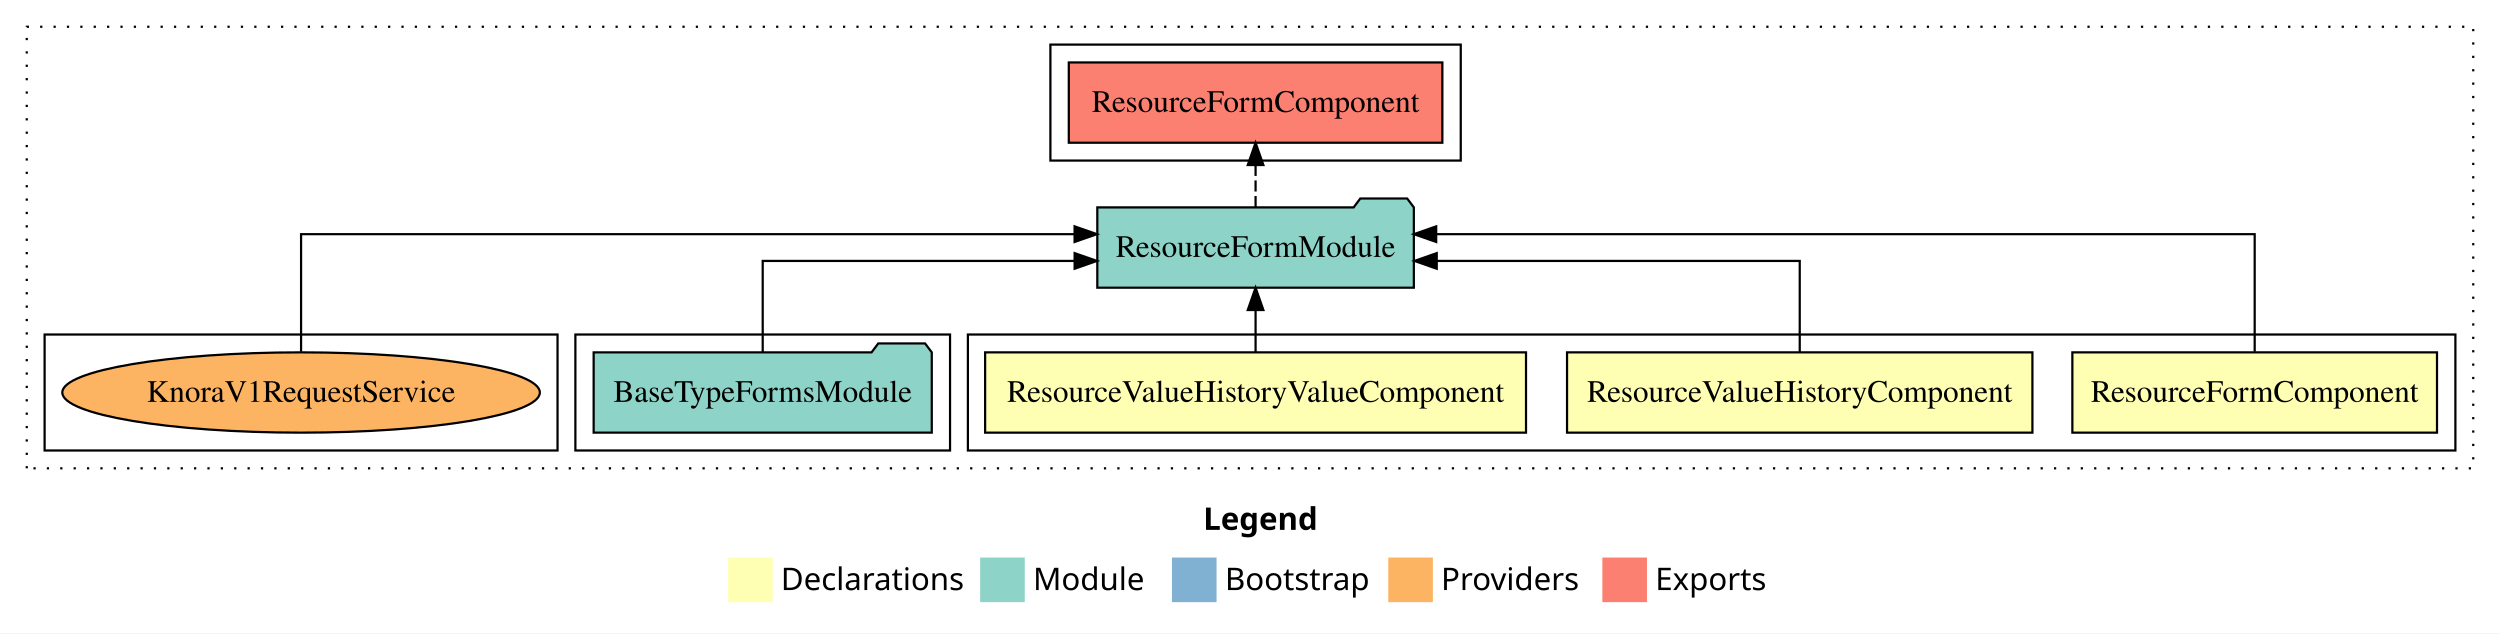
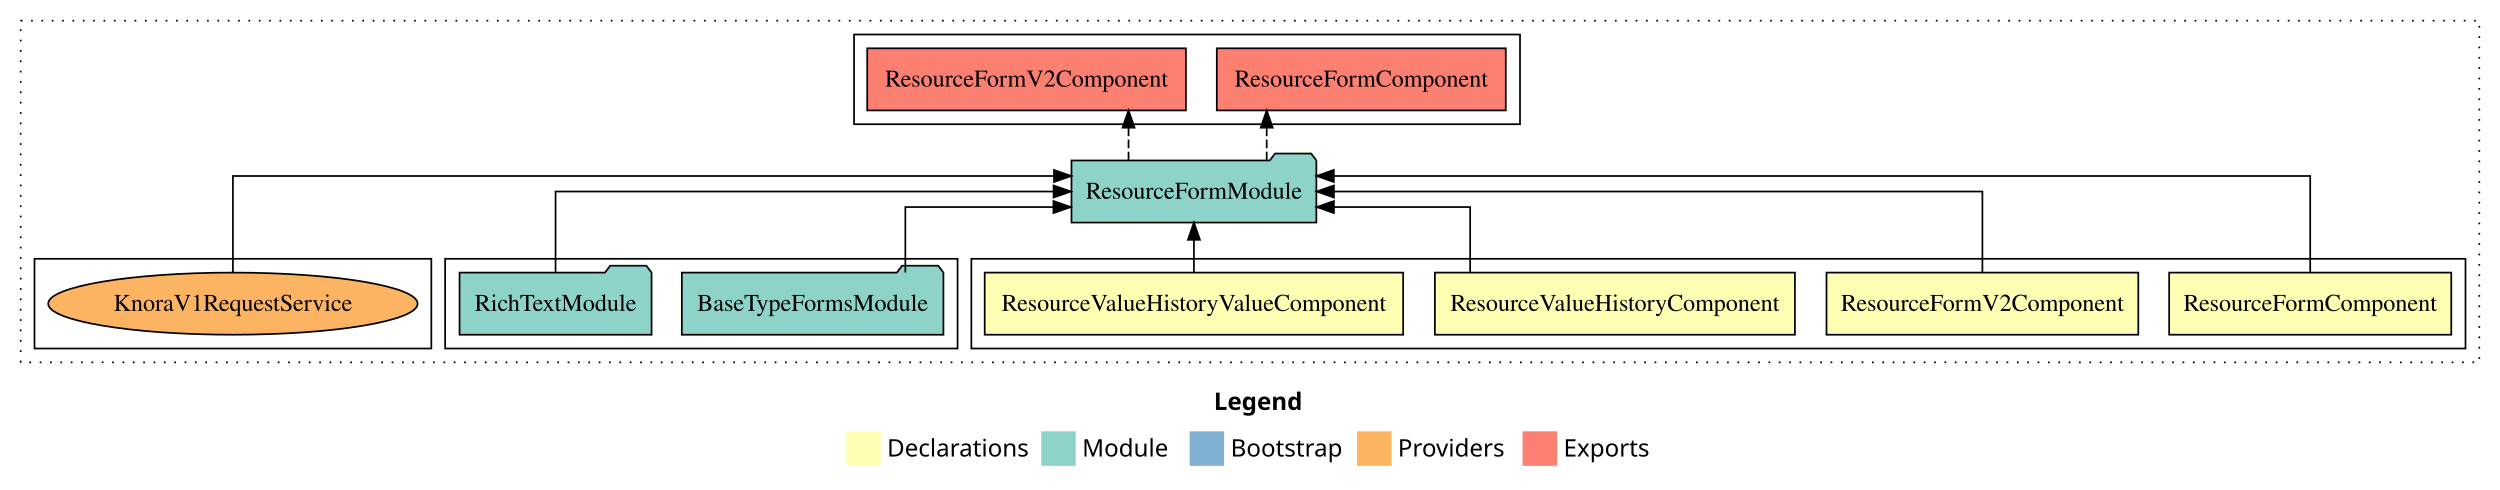
- <svg xmlns="http://www.w3.org/2000/svg" width="1121pt" height="284pt" viewBox="0.00 0.00 1121.00 284.00">
+ <svg xmlns="http://www.w3.org/2000/svg" width="1449pt" height="284pt" viewBox="0.00 0.00 1449.00 284.00">
  <g id="graph0" class="graph" transform="scale(1 1) rotate(0) translate(4 280)">
-     <polygon fill="#ffffff" stroke="transparent" points="-4,4 -4,-280 1117,-280 1117,4 -4,4" />
-     <text text-anchor="start" x="535.509" y="-42.4" font-family="sans-serif" font-weight="bold" font-size="14.00" fill="#000000">Legend</text>
-     <polygon fill="#ffffb3" stroke="transparent" points="322.5,-10 322.5,-30 342.5,-30 342.5,-10 322.5,-10" />
-     <text text-anchor="start" x="346.129" y="-15.4" font-family="sans-serif" font-size="14.00" fill="#000000">  Declarations</text>
-     <polygon fill="#8dd3c7" stroke="transparent" points="435.5,-10 435.5,-30 455.5,-30 455.5,-10 435.5,-10" />
-     <text text-anchor="start" x="459.225" y="-15.4" font-family="sans-serif" font-size="14.00" fill="#000000">  Module</text>
-     <polygon fill="#80b1d3" stroke="transparent" points="521.5,-10 521.5,-30 541.5,-30 541.5,-10 521.5,-10" />
-     <text text-anchor="start" x="545.281" y="-15.4" font-family="sans-serif" font-size="14.00" fill="#000000">  Bootstrap</text>
-     <polygon fill="#fdb462" stroke="transparent" points="618.5,-10 618.5,-30 638.5,-30 638.5,-10 618.5,-10" />
-     <text text-anchor="start" x="642.173" y="-15.4" font-family="sans-serif" font-size="14.00" fill="#000000">  Providers</text>
-     <polygon fill="#fb8072" stroke="transparent" points="714.5,-10 714.5,-30 734.5,-30 734.5,-10 714.5,-10" />
-     <text text-anchor="start" x="738.226" y="-15.4" font-family="sans-serif" font-size="14.00" fill="#000000">  Exports</text>
+     <polygon fill="#ffffff" stroke="transparent" points="-4,4 -4,-280 1445,-280 1445,4 -4,4" />
+     <text text-anchor="start" x="699.509" y="-42.4" font-family="sans-serif" font-weight="bold" font-size="14.00" fill="#000000">Legend</text>
+     <polygon fill="#ffffb3" stroke="transparent" points="486.5,-10 486.5,-30 506.5,-30 506.5,-10 486.5,-10" />
+     <text text-anchor="start" x="510.129" y="-15.4" font-family="sans-serif" font-size="14.00" fill="#000000">  Declarations</text>
+     <polygon fill="#8dd3c7" stroke="transparent" points="599.5,-10 599.5,-30 619.5,-30 619.5,-10 599.5,-10" />
+     <text text-anchor="start" x="623.225" y="-15.4" font-family="sans-serif" font-size="14.00" fill="#000000">  Module</text>
+     <polygon fill="#80b1d3" stroke="transparent" points="685.5,-10 685.5,-30 705.5,-30 705.5,-10 685.5,-10" />
+     <text text-anchor="start" x="709.281" y="-15.4" font-family="sans-serif" font-size="14.00" fill="#000000">  Bootstrap</text>
+     <polygon fill="#fdb462" stroke="transparent" points="782.5,-10 782.5,-30 802.5,-30 802.5,-10 782.5,-10" />
+     <text text-anchor="start" x="806.173" y="-15.4" font-family="sans-serif" font-size="14.00" fill="#000000">  Providers</text>
+     <polygon fill="#fb8072" stroke="transparent" points="878.5,-10 878.5,-30 898.5,-30 898.5,-10 878.5,-10" />
+     <text text-anchor="start" x="902.226" y="-15.4" font-family="sans-serif" font-size="14.00" fill="#000000">  Exports</text>
    <g id="clust1" class="cluster">
-       <polygon fill="none" stroke="#000000" stroke-dasharray="1,5" points="8,-70 8,-268 1105,-268 1105,-70 8,-70" />
+       <polygon fill="none" stroke="#000000" stroke-dasharray="1,5" points="8,-70 8,-268 1433,-268 1433,-70 8,-70" />
    </g>
    <g id="clust2" class="cluster">
-       <polygon fill="none" stroke="#000000" points="430,-78 430,-130 1097,-130 1097,-78 430,-78" />
-     </g>
-     <g id="clust6" class="cluster">
-       <polygon fill="none" stroke="#000000" points="254,-78 254,-130 422,-130 422,-78 254,-78" />
+       <polygon fill="none" stroke="#000000" points="559,-78 559,-130 1425,-130 1425,-78 559,-78" />
    </g>
    <g id="clust7" class="cluster">
-       <polygon fill="none" stroke="#000000" points="467,-208 467,-260 651,-260 651,-208 467,-208" />
+       <polygon fill="none" stroke="#000000" points="254,-78 254,-130 551,-130 551,-78 254,-78" />
    </g>
-     <g id="clust9" class="cluster">
+     <g id="clust8" class="cluster">
+       <polygon fill="none" stroke="#000000" points="491,-208 491,-260 877,-260 877,-208 491,-208" />
+     </g>
+     <g id="clust10" class="cluster">
      <polygon fill="none" stroke="#000000" points="16,-78 16,-130 246,-130 246,-78 16,-78" />
    </g>
    <g id="node1" class="node">
-       <polygon fill="#ffffb3" stroke="#000000" points="1088.752,-122 925.248,-122 925.248,-86 1088.752,-86 1088.752,-122" />
-       <text text-anchor="middle" x="1007" y="-99.8" font-family="Times,serif" font-size="14.00" fill="#000000">ResourceFormComponent</text>
+       <polygon fill="#ffffb3" stroke="#000000" points="1416.752,-122 1253.248,-122 1253.248,-86 1416.752,-86 1416.752,-122" />
+       <text text-anchor="middle" x="1335" y="-99.8" font-family="Times,serif" font-size="14.00" fill="#000000">ResourceFormComponent</text>
+     </g>
+     <g id="node5" class="node">
+       <polygon fill="#8dd3c7" stroke="#000000" points="758.969,-187 755.969,-191 734.969,-191 731.969,-187 617.031,-187 617.031,-151 758.969,-151 758.969,-187" />
+       <text text-anchor="middle" x="688" y="-164.8" font-family="Times,serif" font-size="14.00" fill="#000000">ResourceFormModule</text>
+     </g>
+     <g id="edge1" class="edge">
+       <path fill="none" stroke="#000000" d="M1335,-122.292C1335,-144.206 1335,-178 1335,-178 1335,-178 769.091,-178 769.091,-178" />
+       <polygon fill="#000000" stroke="#000000" points="769.091,-174.5 759.091,-178 769.091,-181.5 769.091,-174.5" />
+     </g>
+     <g id="node2" class="node">
+       <polygon fill="#ffffb3" stroke="#000000" points="1235.359,-122 1054.641,-122 1054.641,-86 1235.359,-86 1235.359,-122" />
+       <text text-anchor="middle" x="1145" y="-99.8" font-family="Times,serif" font-size="14.00" fill="#000000">ResourceFormV2Component</text>
+     </g>
+     <g id="edge2" class="edge">
+       <path fill="none" stroke="#000000" d="M1145,-122.106C1145,-141.339 1145,-169 1145,-169 1145,-169 769.155,-169 769.155,-169" />
+       <polygon fill="#000000" stroke="#000000" points="769.155,-165.5 759.155,-169 769.155,-172.5 769.155,-165.5" />
+     </g>
+     <g id="node3" class="node">
+       <polygon fill="#ffffb3" stroke="#000000" points="1036.338,-122 827.663,-122 827.663,-86 1036.338,-86 1036.338,-122" />
+       <text text-anchor="middle" x="932" y="-99.8" font-family="Times,serif" font-size="14.00" fill="#000000">ResourceValueHistoryComponent</text>
+     </g>
+     <g id="edge3" class="edge">
+       <path fill="none" stroke="#000000" d="M848.104,-122.027C848.104,-138.398 848.104,-160 848.104,-160 848.104,-160 769.156,-160 769.156,-160" />
+       <polygon fill="#000000" stroke="#000000" points="769.156,-156.5 759.156,-160 769.156,-163.5 769.156,-156.5" />
    </g>
    <g id="node4" class="node">
-       <polygon fill="#8dd3c7" stroke="#000000" points="629.969,-187 626.969,-191 605.969,-191 602.969,-187 488.031,-187 488.031,-151 629.969,-151 629.969,-187" />
-       <text text-anchor="middle" x="559" y="-164.8" font-family="Times,serif" font-size="14.00" fill="#000000">ResourceFormModule</text>
+       <polygon fill="#ffffb3" stroke="#000000" points="809.264,-122 566.736,-122 566.736,-86 809.264,-86 809.264,-122" />
+       <text text-anchor="middle" x="688" y="-99.8" font-family="Times,serif" font-size="14.00" fill="#000000">ResourceValueHistoryValueComponent</text>
    </g>
-     <g id="edge1" class="edge">
-       <path fill="none" stroke="#000000" d="M1007,-122.284C1007,-143.321 1007,-175 1007,-175 1007,-175 639.987,-175 639.987,-175" />
-       <polygon fill="#000000" stroke="#000000" points="639.987,-171.5 629.987,-175 639.987,-178.5 639.987,-171.5" />
+     <g id="edge4" class="edge">
+       <path fill="none" stroke="#000000" d="M688,-122.106C688,-122.106 688,-140.991 688,-140.991" />
+       <polygon fill="#000000" stroke="#000000" points="684.5,-140.991 688,-150.991 691.5,-140.991 684.5,-140.991" />
    </g>
-     <g id="node2" class="node">
-       <polygon fill="#ffffb3" stroke="#000000" points="907.337,-122 698.663,-122 698.663,-86 907.337,-86 907.337,-122" />
-       <text text-anchor="middle" x="803" y="-99.8" font-family="Times,serif" font-size="14.00" fill="#000000">ResourceValueHistoryComponent</text>
+     <g id="node8" class="node">
+       <polygon fill="#fb8072" stroke="#000000" points="868.752,-252 701.248,-252 701.248,-216 868.752,-216 868.752,-252" />
+       <text text-anchor="middle" x="785" y="-229.8" font-family="Times,serif" font-size="14.00" fill="#000000">ResourceFormComponent </text>
    </g>
-     <g id="edge2" class="edge">
-       <path fill="none" stroke="#000000" d="M803,-122.022C803,-139.373 803,-163 803,-163 803,-163 640.231,-163 640.231,-163" />
-       <polygon fill="#000000" stroke="#000000" points="640.231,-159.5 630.231,-163 640.231,-166.5 640.231,-159.5" />
+     <g id="edge7" class="edge">
+       <path fill="none" stroke="#000000" stroke-dasharray="5,2" d="M730.179,-187.106C730.179,-187.106 730.179,-205.991 730.179,-205.991" />
+       <polygon fill="#000000" stroke="#000000" points="726.679,-205.991 730.179,-215.991 733.679,-205.991 726.679,-205.991" />
    </g>
-     <g id="node3" class="node">
-       <polygon fill="#ffffb3" stroke="#000000" points="680.264,-122 437.736,-122 437.736,-86 680.264,-86 680.264,-122" />
-       <text text-anchor="middle" x="559" y="-99.8" font-family="Times,serif" font-size="14.00" fill="#000000">ResourceValueHistoryValueComponent</text>
+     <g id="node9" class="node">
+       <polygon fill="#fb8072" stroke="#000000" points="683.359,-252 498.641,-252 498.641,-216 683.359,-216 683.359,-252" />
+       <text text-anchor="middle" x="591" y="-229.8" font-family="Times,serif" font-size="14.00" fill="#000000">ResourceFormV2Component </text>
    </g>
-     <g id="edge3" class="edge">
-       <path fill="none" stroke="#000000" d="M559,-122.106C559,-122.106 559,-140.991 559,-140.991" />
-       <polygon fill="#000000" stroke="#000000" points="555.5,-140.991 559,-150.991 562.5,-140.991 555.5,-140.991" />
+     <g id="edge8" class="edge">
+       <path fill="none" stroke="#000000" stroke-dasharray="5,2" d="M650.097,-187.106C650.097,-187.106 650.097,-205.991 650.097,-205.991" />
+       <polygon fill="#000000" stroke="#000000" points="646.597,-205.991 650.097,-215.991 653.597,-205.991 646.597,-205.991" />
    </g>
    <g id="node6" class="node">
-       <polygon fill="#fb8072" stroke="#000000" points="642.752,-252 475.248,-252 475.248,-216 642.752,-216 642.752,-252" />
-       <text text-anchor="middle" x="559" y="-229.8" font-family="Times,serif" font-size="14.00" fill="#000000">ResourceFormComponent </text>
+       <polygon fill="#8dd3c7" stroke="#000000" points="542.806,-122 539.806,-126 518.806,-126 515.806,-122 391.194,-122 391.194,-86 542.806,-86 542.806,-122" />
+       <text text-anchor="middle" x="467" y="-99.8" font-family="Times,serif" font-size="14.00" fill="#000000">BaseTypeFormsModule</text>
    </g>
    <g id="edge5" class="edge">
-       <path fill="none" stroke="#000000" stroke-dasharray="5,2" d="M559,-187.106C559,-187.106 559,-205.991 559,-205.991" />
-       <polygon fill="#000000" stroke="#000000" points="555.5,-205.991 559,-215.991 562.5,-205.991 555.5,-205.991" />
-     </g>
-     <g id="node5" class="node">
-       <polygon fill="#8dd3c7" stroke="#000000" points="413.806,-122 410.806,-126 389.806,-126 386.806,-122 262.194,-122 262.194,-86 413.806,-86 413.806,-122" />
-       <text text-anchor="middle" x="338" y="-99.8" font-family="Times,serif" font-size="14.00" fill="#000000">BaseTypeFormsModule</text>
-     </g>
-     <g id="edge4" class="edge">
-       <path fill="none" stroke="#000000" d="M338,-122.022C338,-139.373 338,-163 338,-163 338,-163 477.858,-163 477.858,-163" />
-       <polygon fill="#000000" stroke="#000000" points="477.858,-166.5 487.858,-163 477.858,-159.5 477.858,-166.5" />
+       <path fill="none" stroke="#000000" d="M520.737,-122.027C520.737,-138.398 520.737,-160 520.737,-160 520.737,-160 606.58,-160 606.58,-160" />
+       <polygon fill="#000000" stroke="#000000" points="606.58,-163.5 616.58,-160 606.58,-156.5 606.58,-163.5" />
    </g>
    <g id="node7" class="node">
+       <polygon fill="#8dd3c7" stroke="#000000" points="373.65,-122 370.65,-126 349.65,-126 346.65,-122 262.35,-122 262.35,-86 373.65,-86 373.65,-122" />
+       <text text-anchor="middle" x="318" y="-99.8" font-family="Times,serif" font-size="14.00" fill="#000000">RichTextModule</text>
+     </g>
+     <g id="edge6" class="edge">
+       <path fill="none" stroke="#000000" d="M318,-122.106C318,-141.339 318,-169 318,-169 318,-169 606.66,-169 606.66,-169" />
+       <polygon fill="#000000" stroke="#000000" points="606.66,-172.5 616.66,-169 606.66,-165.5 606.66,-172.5" />
+     </g>
+     <g id="node10" class="node">
      <ellipse fill="#fdb462" stroke="#000000" cx="131" cy="-104" rx="107.063" ry="18" />
      <text text-anchor="middle" x="131" y="-99.8" font-family="Times,serif" font-size="14.00" fill="#000000">KnoraV1RequestService</text>
    </g>
-     <g id="edge6" class="edge">
-       <path fill="none" stroke="#000000" d="M131,-122.284C131,-143.321 131,-175 131,-175 131,-175 477.844,-175 477.844,-175" />
-       <polygon fill="#000000" stroke="#000000" points="477.844,-178.5 487.844,-175 477.844,-171.5 477.844,-178.5" />
+     <g id="edge9" class="edge">
+       <path fill="none" stroke="#000000" d="M131,-122.292C131,-144.206 131,-178 131,-178 131,-178 606.89,-178 606.89,-178" />
+       <polygon fill="#000000" stroke="#000000" points="606.89,-181.5 616.89,-178 606.89,-174.5 606.89,-181.5" />
    </g>
  </g>
</svg>
